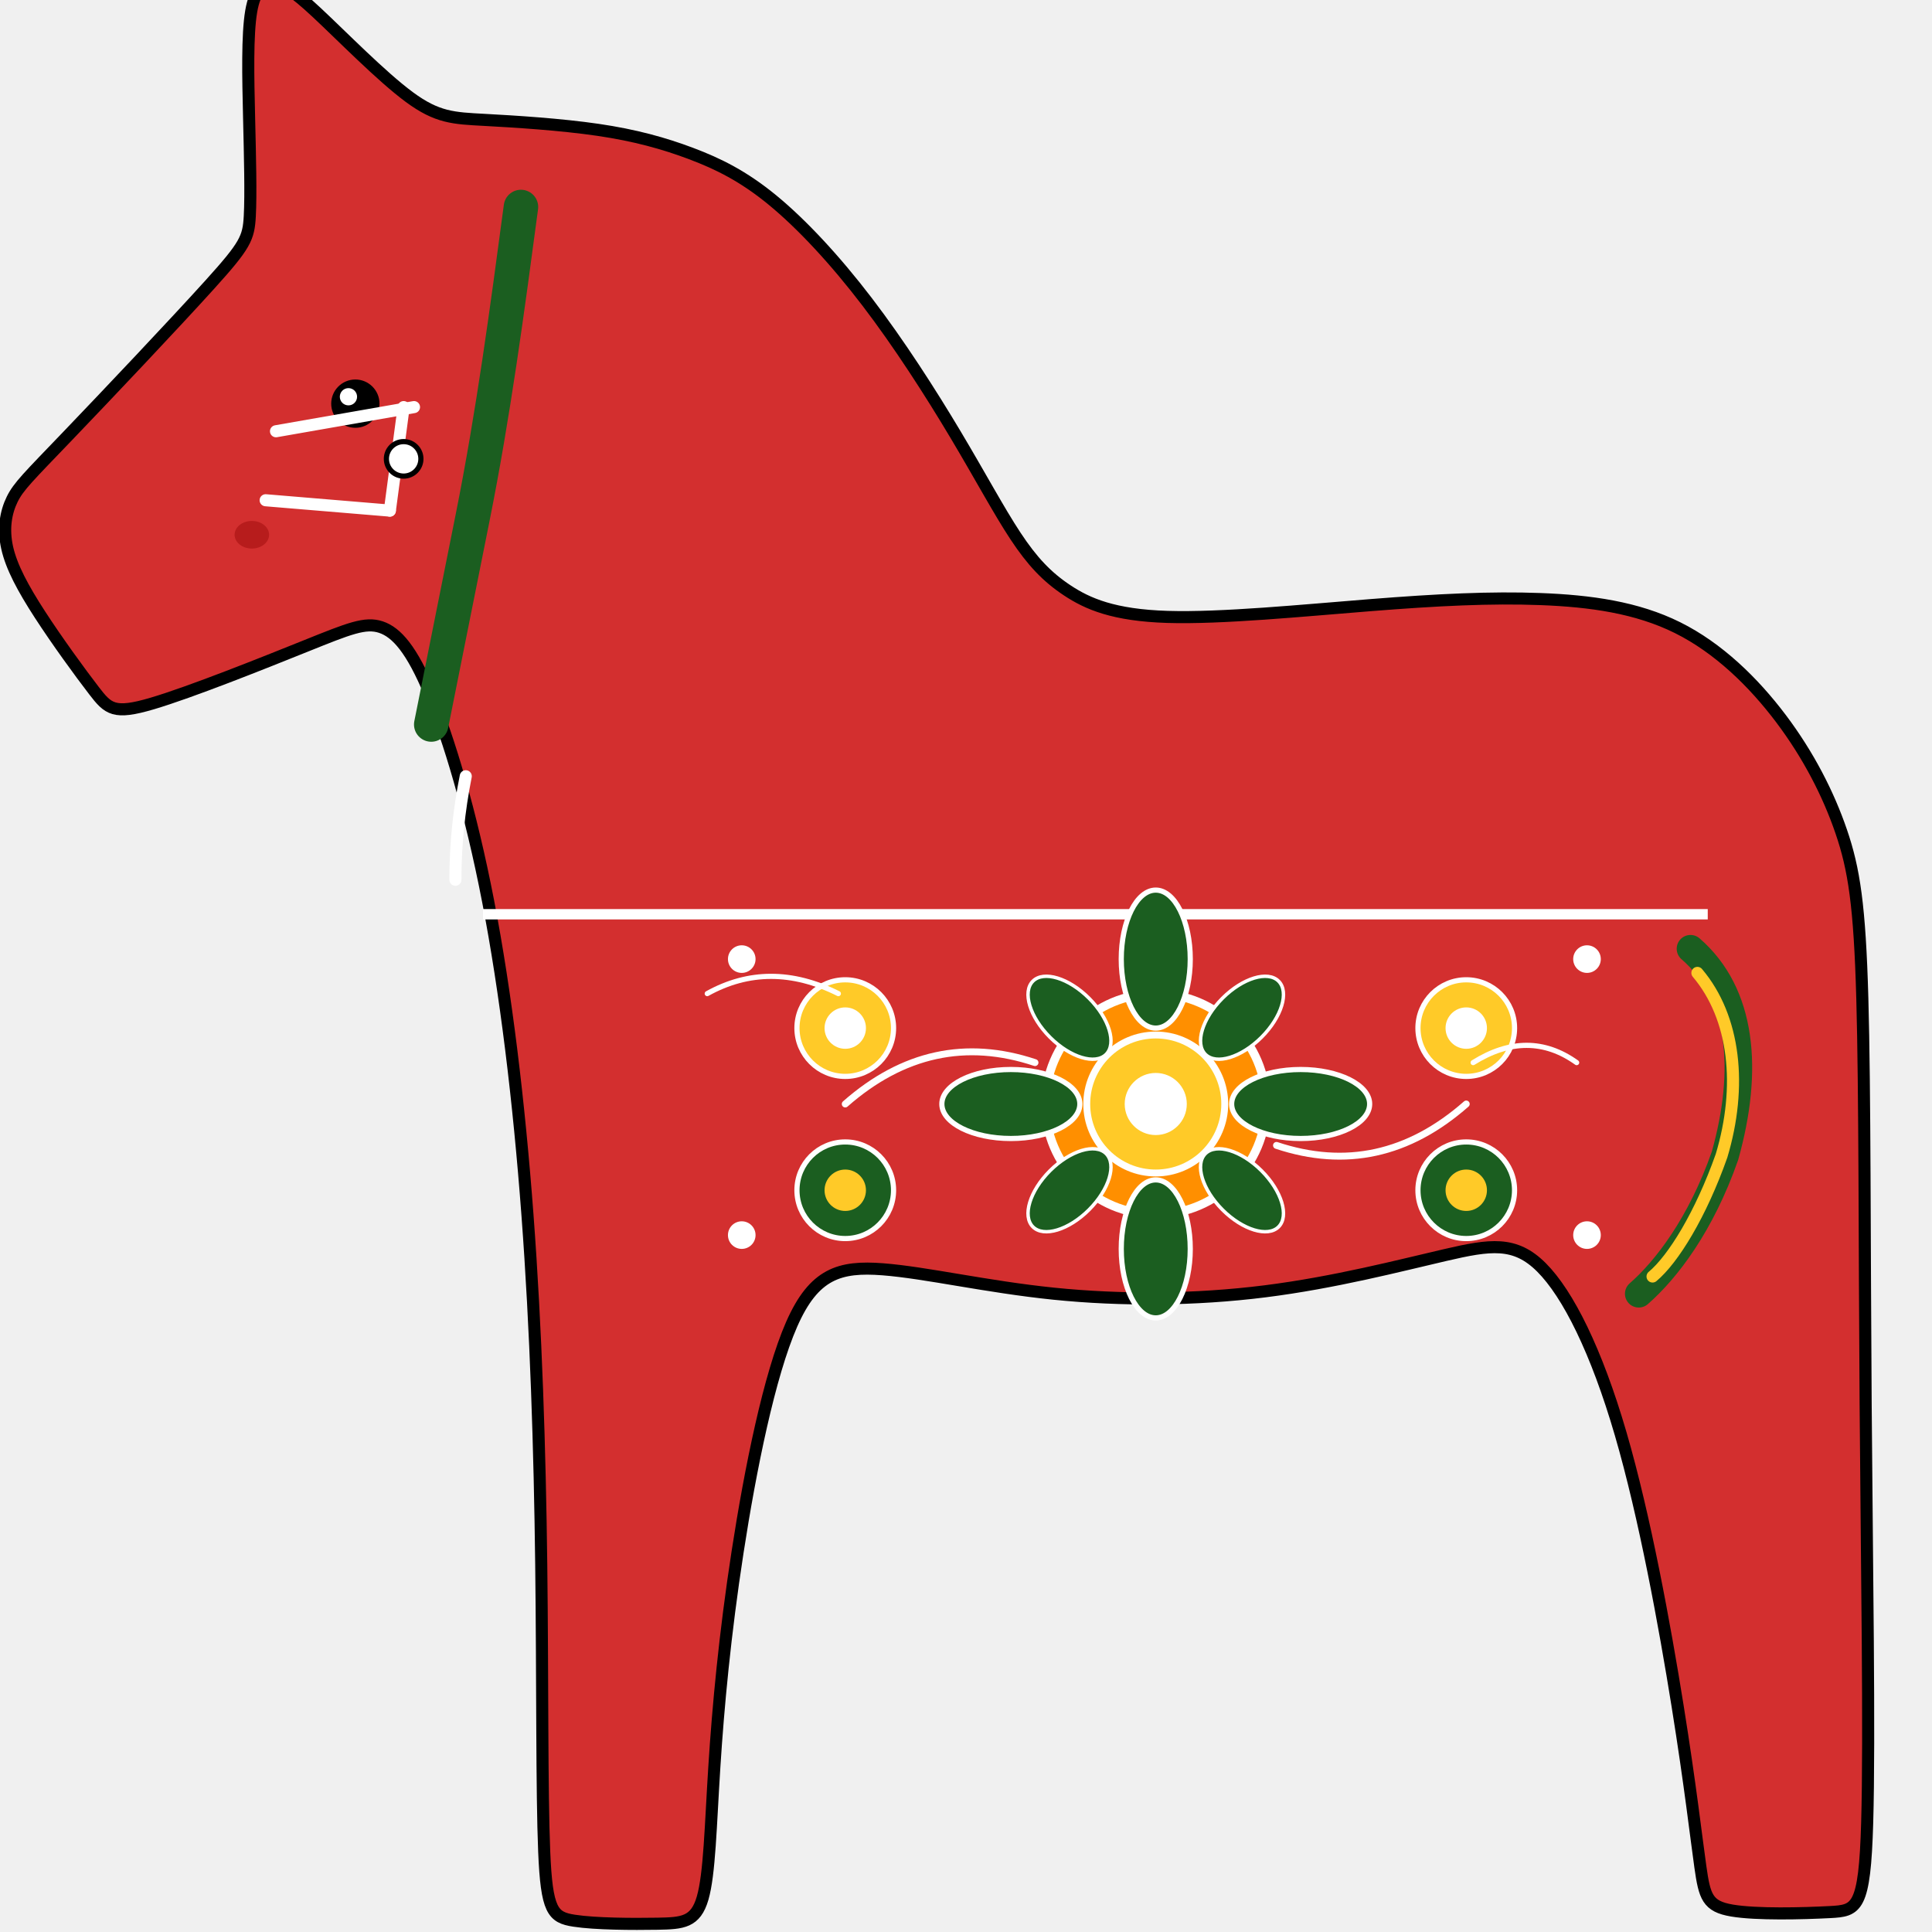
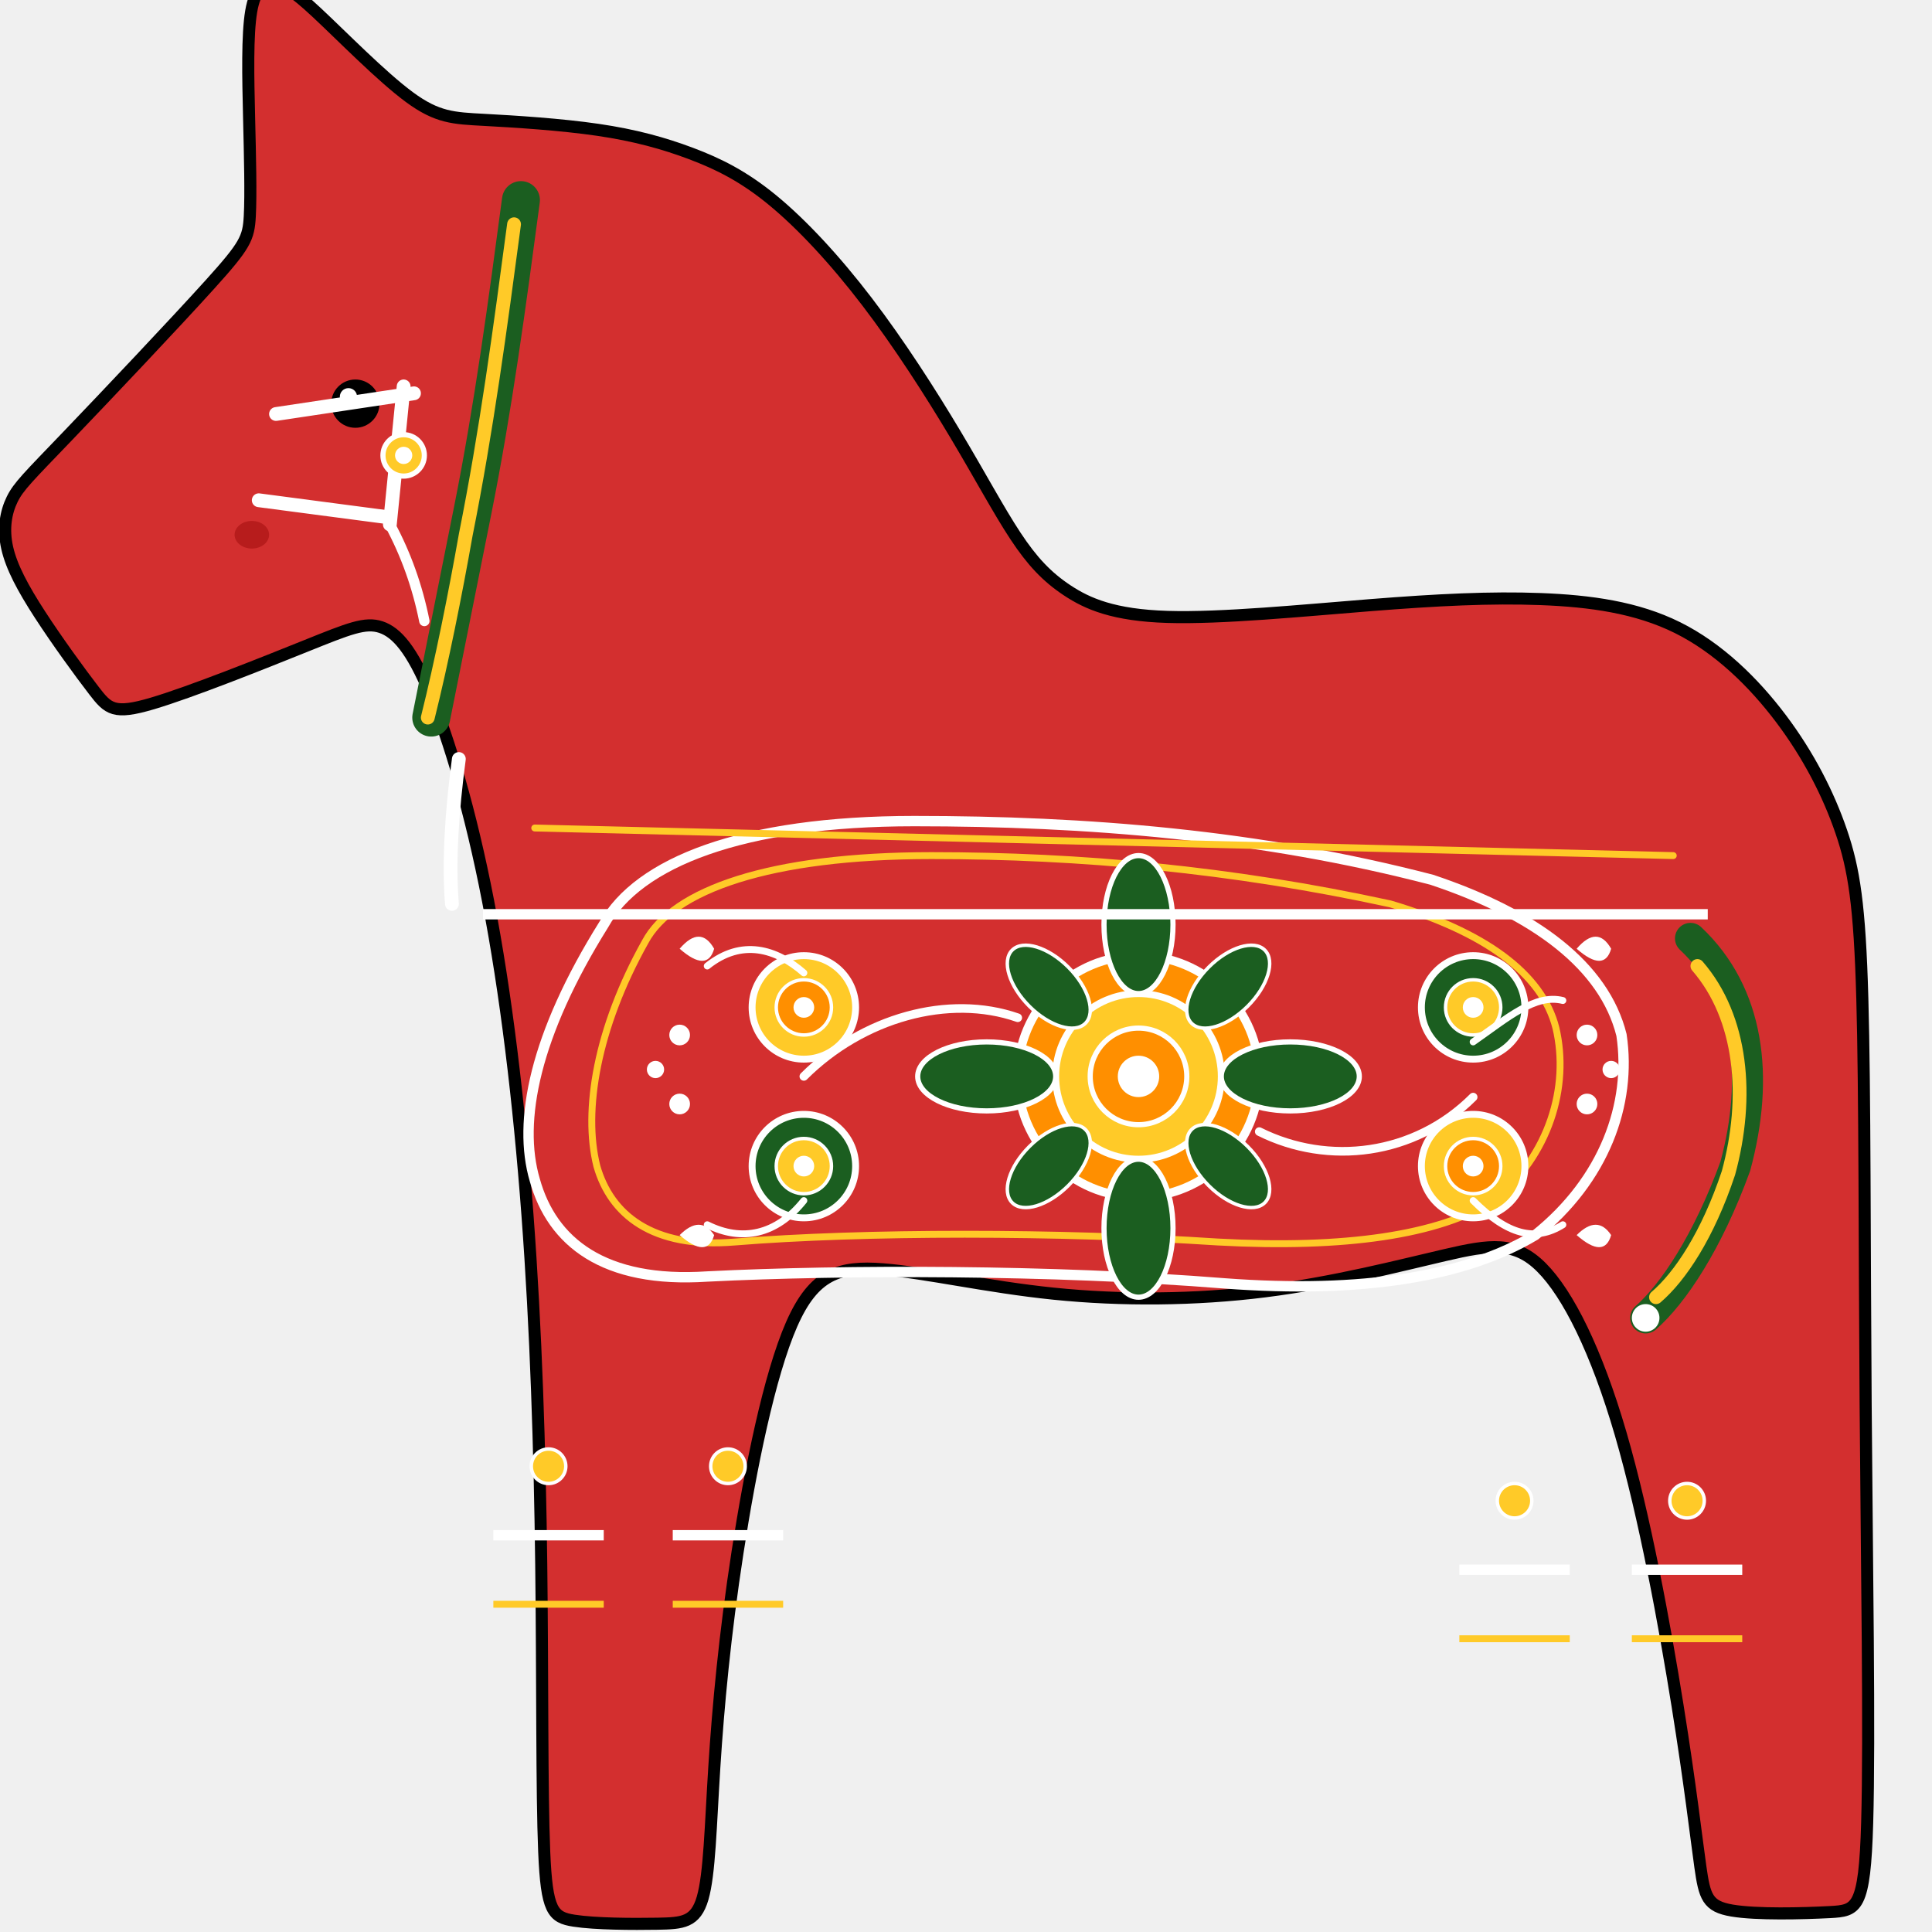
<svg xmlns="http://www.w3.org/2000/svg" viewBox="55 120 520 560" width="500" height="500">
  <path fill="#D32F2F" stroke="#000" stroke-width="3.5" stroke-linecap="round" stroke-linejoin="round" d="  M401.659,494.299c-20.207,2.543-41.652,2.681-61.173,0.688s-37.117-6.117-49.626-7.08c-12.51-0.962-19.934,1.237-26.395,15.947  c-6.461,14.709-11.96,41.929-15.671,65.985c-3.712,24.058-5.637,44.953-6.736,62.274c-1.1,17.321-1.375,31.068-3.403,38.079  c-2.028,7.012-5.81,7.287-13.063,7.407s-17.975,0.086-24.195-0.877c-6.22-0.962-7.937-2.853-8.657-20.02  c-0.721-17.166-0.447-49.609-0.859-83.152c-0.412-33.543-1.512-68.186-3.986-101.315c-2.475-33.131-6.324-64.749-11.41-91.006  s-11.41-47.152-16.771-60.074s-9.76-17.872-14.297-19.384s-9.21,0.412-21.858,5.499c-12.647,5.086-33.268,13.335-44.403,16.634  s-12.785,1.649-16.909-3.712s-10.723-14.434-15.672-22.064c-4.949-7.629-8.249-13.815-9.486-19.314  c-1.237-5.499-0.413-10.31,1.443-14.09c1.856-3.781,4.743-6.53,16.015-18.284c11.273-11.754,30.931-32.512,41.241-43.922  c10.311-11.41,11.273-13.472,11.616-19.864c0.344-6.393,0.069-17.115-0.206-28.663c-0.275-11.547-0.55-23.92,0.619-30.725  c1.168-6.805,3.78-8.042,6.461-7.905c2.681,0.137,5.43,1.65,12.579,8.317s18.696,18.489,26.807,24.47  c8.111,5.98,12.785,6.117,21.72,6.598c8.936,0.481,22.133,1.306,32.925,2.887c10.791,1.581,19.177,3.918,27.013,6.874  s15.122,6.53,23.576,13.472c8.455,6.942,18.078,17.252,27.426,29.487c9.348,12.234,18.421,26.395,25.638,38.492  c7.217,12.097,12.578,22.132,17.39,29.418c4.812,7.286,9.073,11.822,14.984,15.74c5.911,3.917,13.472,7.217,29.074,7.698  c15.604,0.481,39.249-1.856,58.774-3.406c19.525-1.55,34.932-2.313,49.365-1.763c14.435,0.55,27.897,2.413,39.716,8.293  c11.817,5.881,21.99,15.778,29.964,26.364c7.973,10.585,13.747,21.858,17.459,32.718s5.36,21.308,6.117,48.39  c0.756,27.082,0.618,70.798,0.961,117.478c0.344,46.679,1.169,96.322,0.447,121.385s-2.99,25.543-10.827,25.955  c-7.835,0.412-21.238,0.757-28.353-0.446c-7.114-1.202-7.938-3.952-9.176-12.689c-1.237-8.738-2.887-23.464-6.599-46.636  s-9.485-54.79-16.496-78.848s-15.26-40.554-22.958-48.252s-14.847-6.599-27.906-3.574  C440.838,486.808,421.867,491.756,401.659,494.299z" />
  <circle cx="138" cy="237" r="7" fill="#000" />
  <circle cx="136" cy="235" r="2.5" fill="#FFF" />
  <ellipse cx="108" cy="275" rx="5" ry="4" fill="#B71C1C" />
-   <path d="M115 245 L155 238" fill="none" stroke="#FFF" stroke-width="3.5" stroke-linecap="round" />
-   <path d="M112 265 L148 268" fill="none" stroke="#FFF" stroke-width="3.5" stroke-linecap="round" />
-   <path d="M152 238 L148 268" fill="none" stroke="#FFF" stroke-width="3.5" stroke-linecap="round" />
-   <circle cx="152" cy="253" r="5" fill="#FFF" stroke="#000" stroke-width="1.5" />
-   <path d="M186 180 C182 210 178 240 172 270 C168 290 164 310 160 330" fill="none" stroke="#1B5E20" stroke-width="10" stroke-linecap="round" />
-   <path d="M170 345 C168 355 167 365 167 375" fill="none" stroke="#FFF" stroke-width="3.5" stroke-linecap="round" />
+   <path d="M152 232 L148 272" fill="none" stroke="#FFF" stroke-width="4" stroke-linecap="round" />
+   <path d="M115 240 L155 234" fill="none" stroke="#FFF" stroke-width="4" stroke-linecap="round" />
+   <path d="M110 265 L148 270" fill="none" stroke="#FFF" stroke-width="4" stroke-linecap="round" />
+   <circle cx="152" cy="252" r="6" fill="#FFCA28" stroke="#FFF" stroke-width="1.5" />
+   <circle cx="152" cy="252" r="2.5" fill="#FFF" />
+   <path d="M148 272 Q155 285 158 300" fill="none" stroke="#FFF" stroke-width="3" stroke-linecap="round" />
+   <path d="M186 178 C182 208 178 238 172 268 C168 288 164 308 160 328" fill="none" stroke="#1B5E20" stroke-width="11" stroke-linecap="round" />
+   <path d="M184 185 C180 215 176 245 170 275 C167 292 163 312 159 328" fill="none" stroke="#FFCA28" stroke-width="4" stroke-linecap="round" />
+   <path d="M210 388 C220 370 250 358 300 358 C350 358 400 362 450 375             C480 385 500 400 505 420 C508 440 500 462 480 478             C460 490 430 495 390 492 C340 488 280 488 240 490             C210 492 195 480 190 462 C185 445 190 420 210 388 Z" fill="none" stroke="#FFF" stroke-width="3" stroke-linecap="round" />
+   <path d="M222 393 C230 378 258 368 305 368 C348 368 392 372 438 382             C465 390 482 402 486 418 C490 435 484 455 468 468             C452 478 425 482 388 480 C342 477 285 477 248 480             C224 482 212 472 208 458 C204 442 208 418 222 393 Z" fill="none" stroke="#FFCA28" stroke-width="2" stroke-linecap="round" />
+   <circle cx="365" cy="432" r="35" fill="#FF8F00" stroke="#FFF" stroke-width="2.5" />
+   <circle cx="365" cy="432" r="24" fill="#FFCA28" stroke="#FFF" stroke-width="2" />
+   <circle cx="365" cy="432" r="14" fill="#FF8F00" stroke="#FFF" stroke-width="1.5" />
+   <circle cx="365" cy="432" r="6" fill="#FFF" />
+   <ellipse cx="365" cy="388" rx="10" ry="20" fill="#1B5E20" stroke="#FFF" stroke-width="1.5" />
+   <ellipse cx="365" cy="476" rx="10" ry="20" fill="#1B5E20" stroke="#FFF" stroke-width="1.5" />
+   <ellipse cx="321" cy="432" rx="20" ry="10" fill="#1B5E20" stroke="#FFF" stroke-width="1.5" />
+   <ellipse cx="409" cy="432" rx="20" ry="10" fill="#1B5E20" stroke="#FFF" stroke-width="1.5" />
+   <ellipse cx="339" cy="406" rx="8" ry="15" fill="#1B5E20" stroke="#FFF" stroke-width="1" transform="rotate(-45 339 406)" />
+   <ellipse cx="391" cy="406" rx="8" ry="15" fill="#1B5E20" stroke="#FFF" stroke-width="1" transform="rotate(45 391 406)" />
+   <ellipse cx="339" cy="458" rx="8" ry="15" fill="#1B5E20" stroke="#FFF" stroke-width="1" transform="rotate(45 339 458)" />
+   <ellipse cx="391" cy="458" rx="8" ry="15" fill="#1B5E20" stroke="#FFF" stroke-width="1" transform="rotate(-45 391 458)" />
+   <circle cx="268" cy="412" r="15" fill="#FFCA28" stroke="#FFF" stroke-width="2" />
+   <circle cx="268" cy="412" r="8" fill="#FF8F00" stroke="#FFF" stroke-width="1" />
+   <circle cx="268" cy="412" r="3" fill="#FFF" />
+   <circle cx="268" cy="458" r="15" fill="#1B5E20" stroke="#FFF" stroke-width="2" />
+   <circle cx="268" cy="458" r="8" fill="#FFCA28" stroke="#FFF" stroke-width="1" />
+   <circle cx="268" cy="458" r="3" fill="#FFF" />
+   <circle cx="462" cy="412" r="15" fill="#1B5E20" stroke="#FFF" stroke-width="2" />
+   <circle cx="462" cy="412" r="8" fill="#FFCA28" stroke="#FFF" stroke-width="1" />
+   <circle cx="462" cy="412" r="3" fill="#FFF" />
+   <circle cx="462" cy="458" r="15" fill="#FFCA28" stroke="#FFF" stroke-width="2" />
+   <circle cx="462" cy="458" r="8" fill="#FF8F00" stroke="#FFF" stroke-width="1" />
+   <circle cx="462" cy="458" r="3" fill="#FFF" />
+   <path d="M268 432 C285 415 310 408 330 415" fill="none" stroke="#FFF" stroke-width="2.5" stroke-linecap="round" />
+   <path d="M400 448 C420 458 445 455 462 438" fill="none" stroke="#FFF" stroke-width="2.5" stroke-linecap="round" />
+   <path d="M240 400 C250 392 260 395 268 402" fill="none" stroke="#FFF" stroke-width="2" stroke-linecap="round" />
+   <path d="M268 468 C260 478 250 480 240 475" fill="none" stroke="#FFF" stroke-width="2" stroke-linecap="round" />
+   <path d="M462 422 C472 415 480 408 488 410" fill="none" stroke="#FFF" stroke-width="2" stroke-linecap="round" />
+   <path d="M462 468 C472 478 480 480 488 475" fill="none" stroke="#FFF" stroke-width="2" stroke-linecap="round" />
+   <path d="M232 395 Q238 388 242 395 Q240 402 232 395 Z" fill="#FFF" />
+   <path d="M232 478 Q238 472 242 478 Q240 485 232 478 Z" fill="#FFF" />
+   <path d="M492 395 Q498 388 502 395 Q500 402 492 395 Z" fill="#FFF" />
+   <path d="M492 478 Q498 472 502 478 Q500 485 492 478 Z" fill="#FFF" />
+   <circle cx="232" cy="420" r="3" fill="#FFF" />
+   <circle cx="225" cy="430" r="2.5" fill="#FFF" />
+   <circle cx="232" cy="440" r="3" fill="#FFF" />
+   <circle cx="495" cy="420" r="3" fill="#FFF" />
+   <circle cx="502" cy="430" r="2.5" fill="#FFF" />
+   <circle cx="495" cy="440" r="3" fill="#FFF" />
+   <path d="M168 340 C166 355 165 370 166 382" fill="none" stroke="#FFF" stroke-width="4" stroke-linecap="round" />
  <line x1="175" y1="385" x2="530" y2="385" stroke="#FFF" stroke-width="3" />
-   <circle cx="370" cy="440" r="32" fill="#FF8F00" stroke="#FFF" stroke-width="2.5" />
-   <circle cx="370" cy="440" r="20" fill="#FFCA28" stroke="#FFF" stroke-width="2" />
-   <circle cx="370" cy="440" r="9" fill="#FFF" />
-   <ellipse cx="370" cy="398" rx="10" ry="20" fill="#1B5E20" stroke="#FFF" stroke-width="1.5" />
-   <ellipse cx="370" cy="482" rx="10" ry="20" fill="#1B5E20" stroke="#FFF" stroke-width="1.5" />
-   <ellipse cx="328" cy="440" rx="20" ry="10" fill="#1B5E20" stroke="#FFF" stroke-width="1.5" />
-   <ellipse cx="412" cy="440" rx="20" ry="10" fill="#1B5E20" stroke="#FFF" stroke-width="1.5" />
-   <ellipse cx="345" cy="415" rx="8" ry="15" fill="#1B5E20" stroke="#FFF" stroke-width="1" transform="rotate(-45 345 415)" />
-   <ellipse cx="395" cy="415" rx="8" ry="15" fill="#1B5E20" stroke="#FFF" stroke-width="1" transform="rotate(45 395 415)" />
-   <ellipse cx="345" cy="465" rx="8" ry="15" fill="#1B5E20" stroke="#FFF" stroke-width="1" transform="rotate(45 345 465)" />
-   <ellipse cx="395" cy="465" rx="8" ry="15" fill="#1B5E20" stroke="#FFF" stroke-width="1" transform="rotate(-45 395 465)" />
-   <circle cx="280" cy="418" r="14" fill="#FFCA28" stroke="#FFF" stroke-width="1.5" />
-   <circle cx="280" cy="418" r="6" fill="#FFF" />
-   <circle cx="460" cy="418" r="14" fill="#FFCA28" stroke="#FFF" stroke-width="1.5" />
-   <circle cx="460" cy="418" r="6" fill="#FFF" />
-   <circle cx="280" cy="465" r="14" fill="#1B5E20" stroke="#FFF" stroke-width="1.5" />
-   <circle cx="280" cy="465" r="6" fill="#FFCA28" />
-   <circle cx="460" cy="465" r="14" fill="#1B5E20" stroke="#FFF" stroke-width="1.5" />
-   <circle cx="460" cy="465" r="6" fill="#FFCA28" />
-   <path d="M280 440 Q305 418 335 428" fill="none" stroke="#FFF" stroke-width="2" stroke-linecap="round" />
-   <path d="M405 452 Q435 462 460 440" fill="none" stroke="#FFF" stroke-width="2" stroke-linecap="round" />
-   <path d="M240 408 Q258 398 278 408" fill="none" stroke="#FFF" stroke-width="1.5" stroke-linecap="round" />
-   <path d="M462 428 Q478 418 492 428" fill="none" stroke="#FFF" stroke-width="1.5" stroke-linecap="round" />
-   <circle cx="250" cy="398" r="4" fill="#FFF" />
-   <circle cx="250" cy="478" r="4" fill="#FFF" />
-   <circle cx="495" cy="398" r="4" fill="#FFF" />
-   <circle cx="495" cy="478" r="4" fill="#FFF" />
-   <path d="M525 395 C540 408 542 430 535 455 C528 475 518 488 510 495" fill="none" stroke="#1B5E20" stroke-width="8" stroke-linecap="round" />
-   <path d="M527 402 C538 415 540 435 534 455 C528 472 520 485 514 490" fill="none" stroke="#FFCA28" stroke-width="3.5" stroke-linecap="round" />
+   <path d="M190 360 L520 368" fill="none" stroke="#FFCA28" stroke-width="2" stroke-linecap="round" />
+   <line x1="178" y1="565" x2="210" y2="565" stroke="#FFF" stroke-width="3" />
+   <line x1="178" y1="585" x2="210" y2="585" stroke="#FFCA28" stroke-width="2" />
+   <circle cx="194" cy="545" r="5" fill="#FFCA28" stroke="#FFF" stroke-width="1" />
+   <line x1="230" y1="565" x2="262" y2="565" stroke="#FFF" stroke-width="3" />
+   <line x1="230" y1="585" x2="262" y2="585" stroke="#FFCA28" stroke-width="2" />
+   <circle cx="246" cy="545" r="5" fill="#FFCA28" stroke="#FFF" stroke-width="1" />
+   <line x1="458" y1="575" x2="490" y2="575" stroke="#FFF" stroke-width="3" />
+   <line x1="458" y1="595" x2="490" y2="595" stroke="#FFCA28" stroke-width="2" />
+   <circle cx="474" cy="555" r="5" fill="#FFCA28" stroke="#FFF" stroke-width="1" />
+   <line x1="508" y1="575" x2="540" y2="575" stroke="#FFF" stroke-width="3" />
+   <line x1="508" y1="595" x2="540" y2="595" stroke="#FFCA28" stroke-width="2" />
+   <circle cx="524" cy="555" r="5" fill="#FFCA28" stroke="#FFF" stroke-width="1" />
+   <path d="M525 392 C542 408 545 432 538 458 C530 480 520 495 512 502" fill="none" stroke="#1B5E20" stroke-width="9" stroke-linecap="round" />
+   <path d="M527 400 C540 415 542 438 536 460 C530 478 522 490 515 496" fill="none" stroke="#FFCA28" stroke-width="4" stroke-linecap="round" />
+   <circle cx="512" cy="502" r="4" fill="#FFF" />
</svg>
